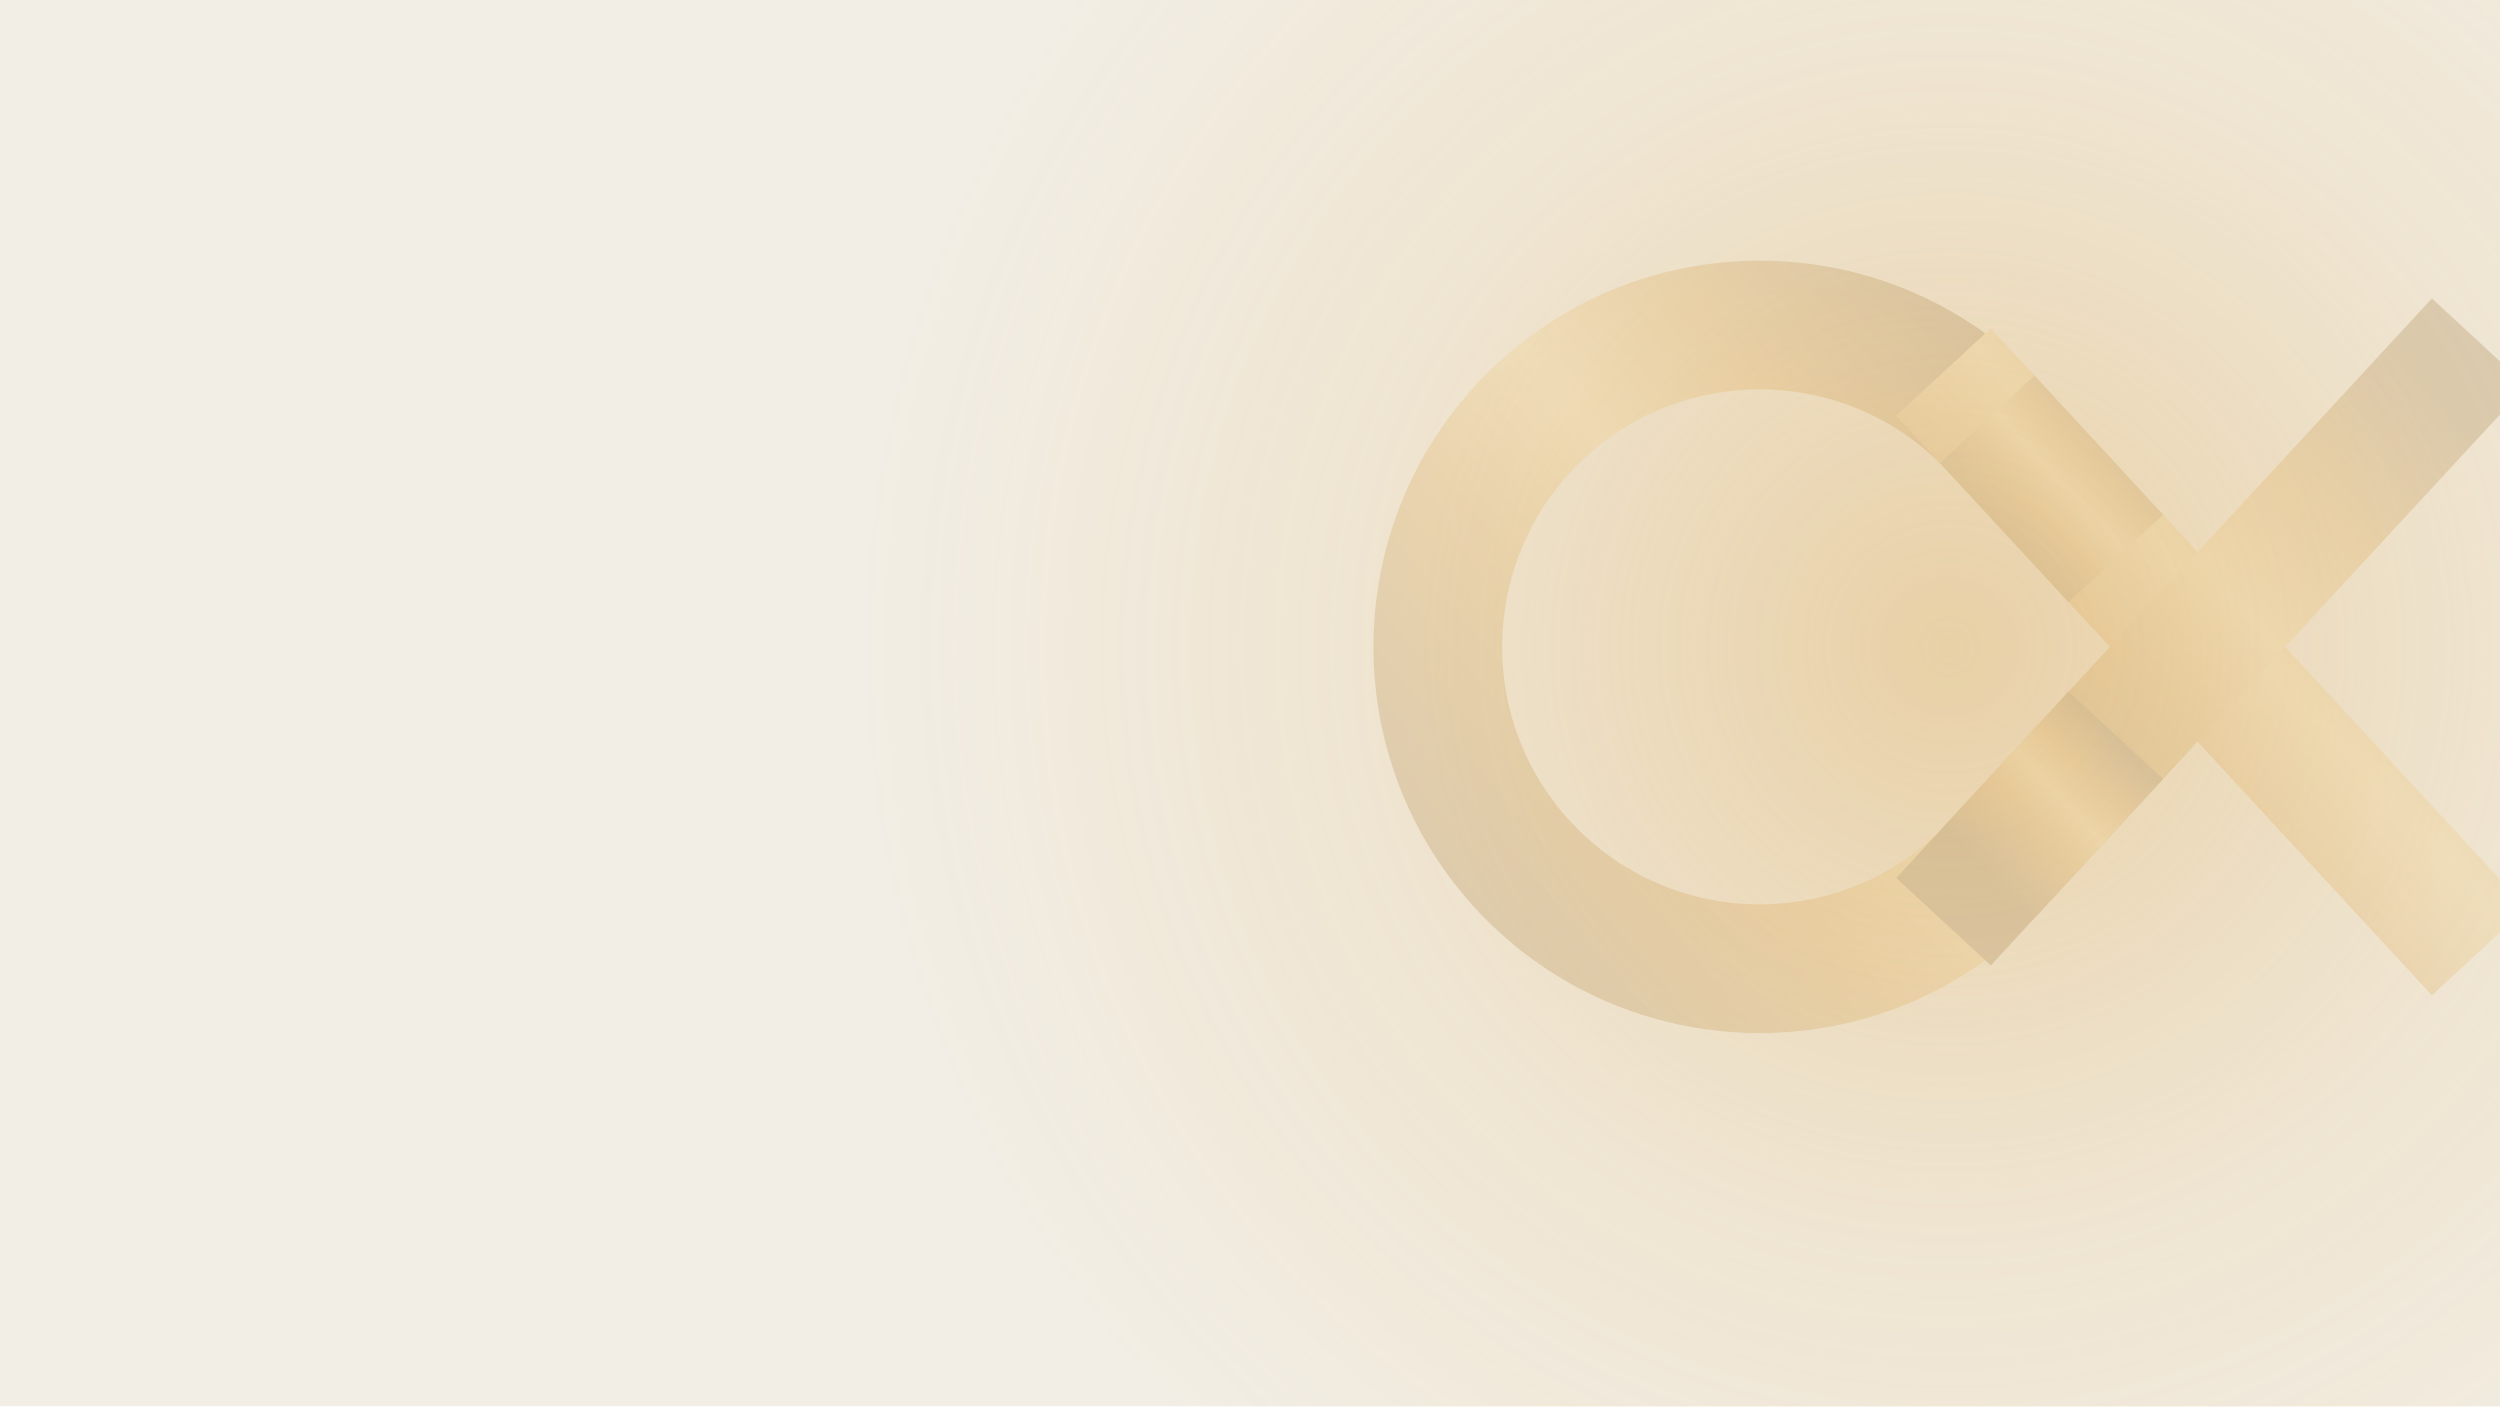
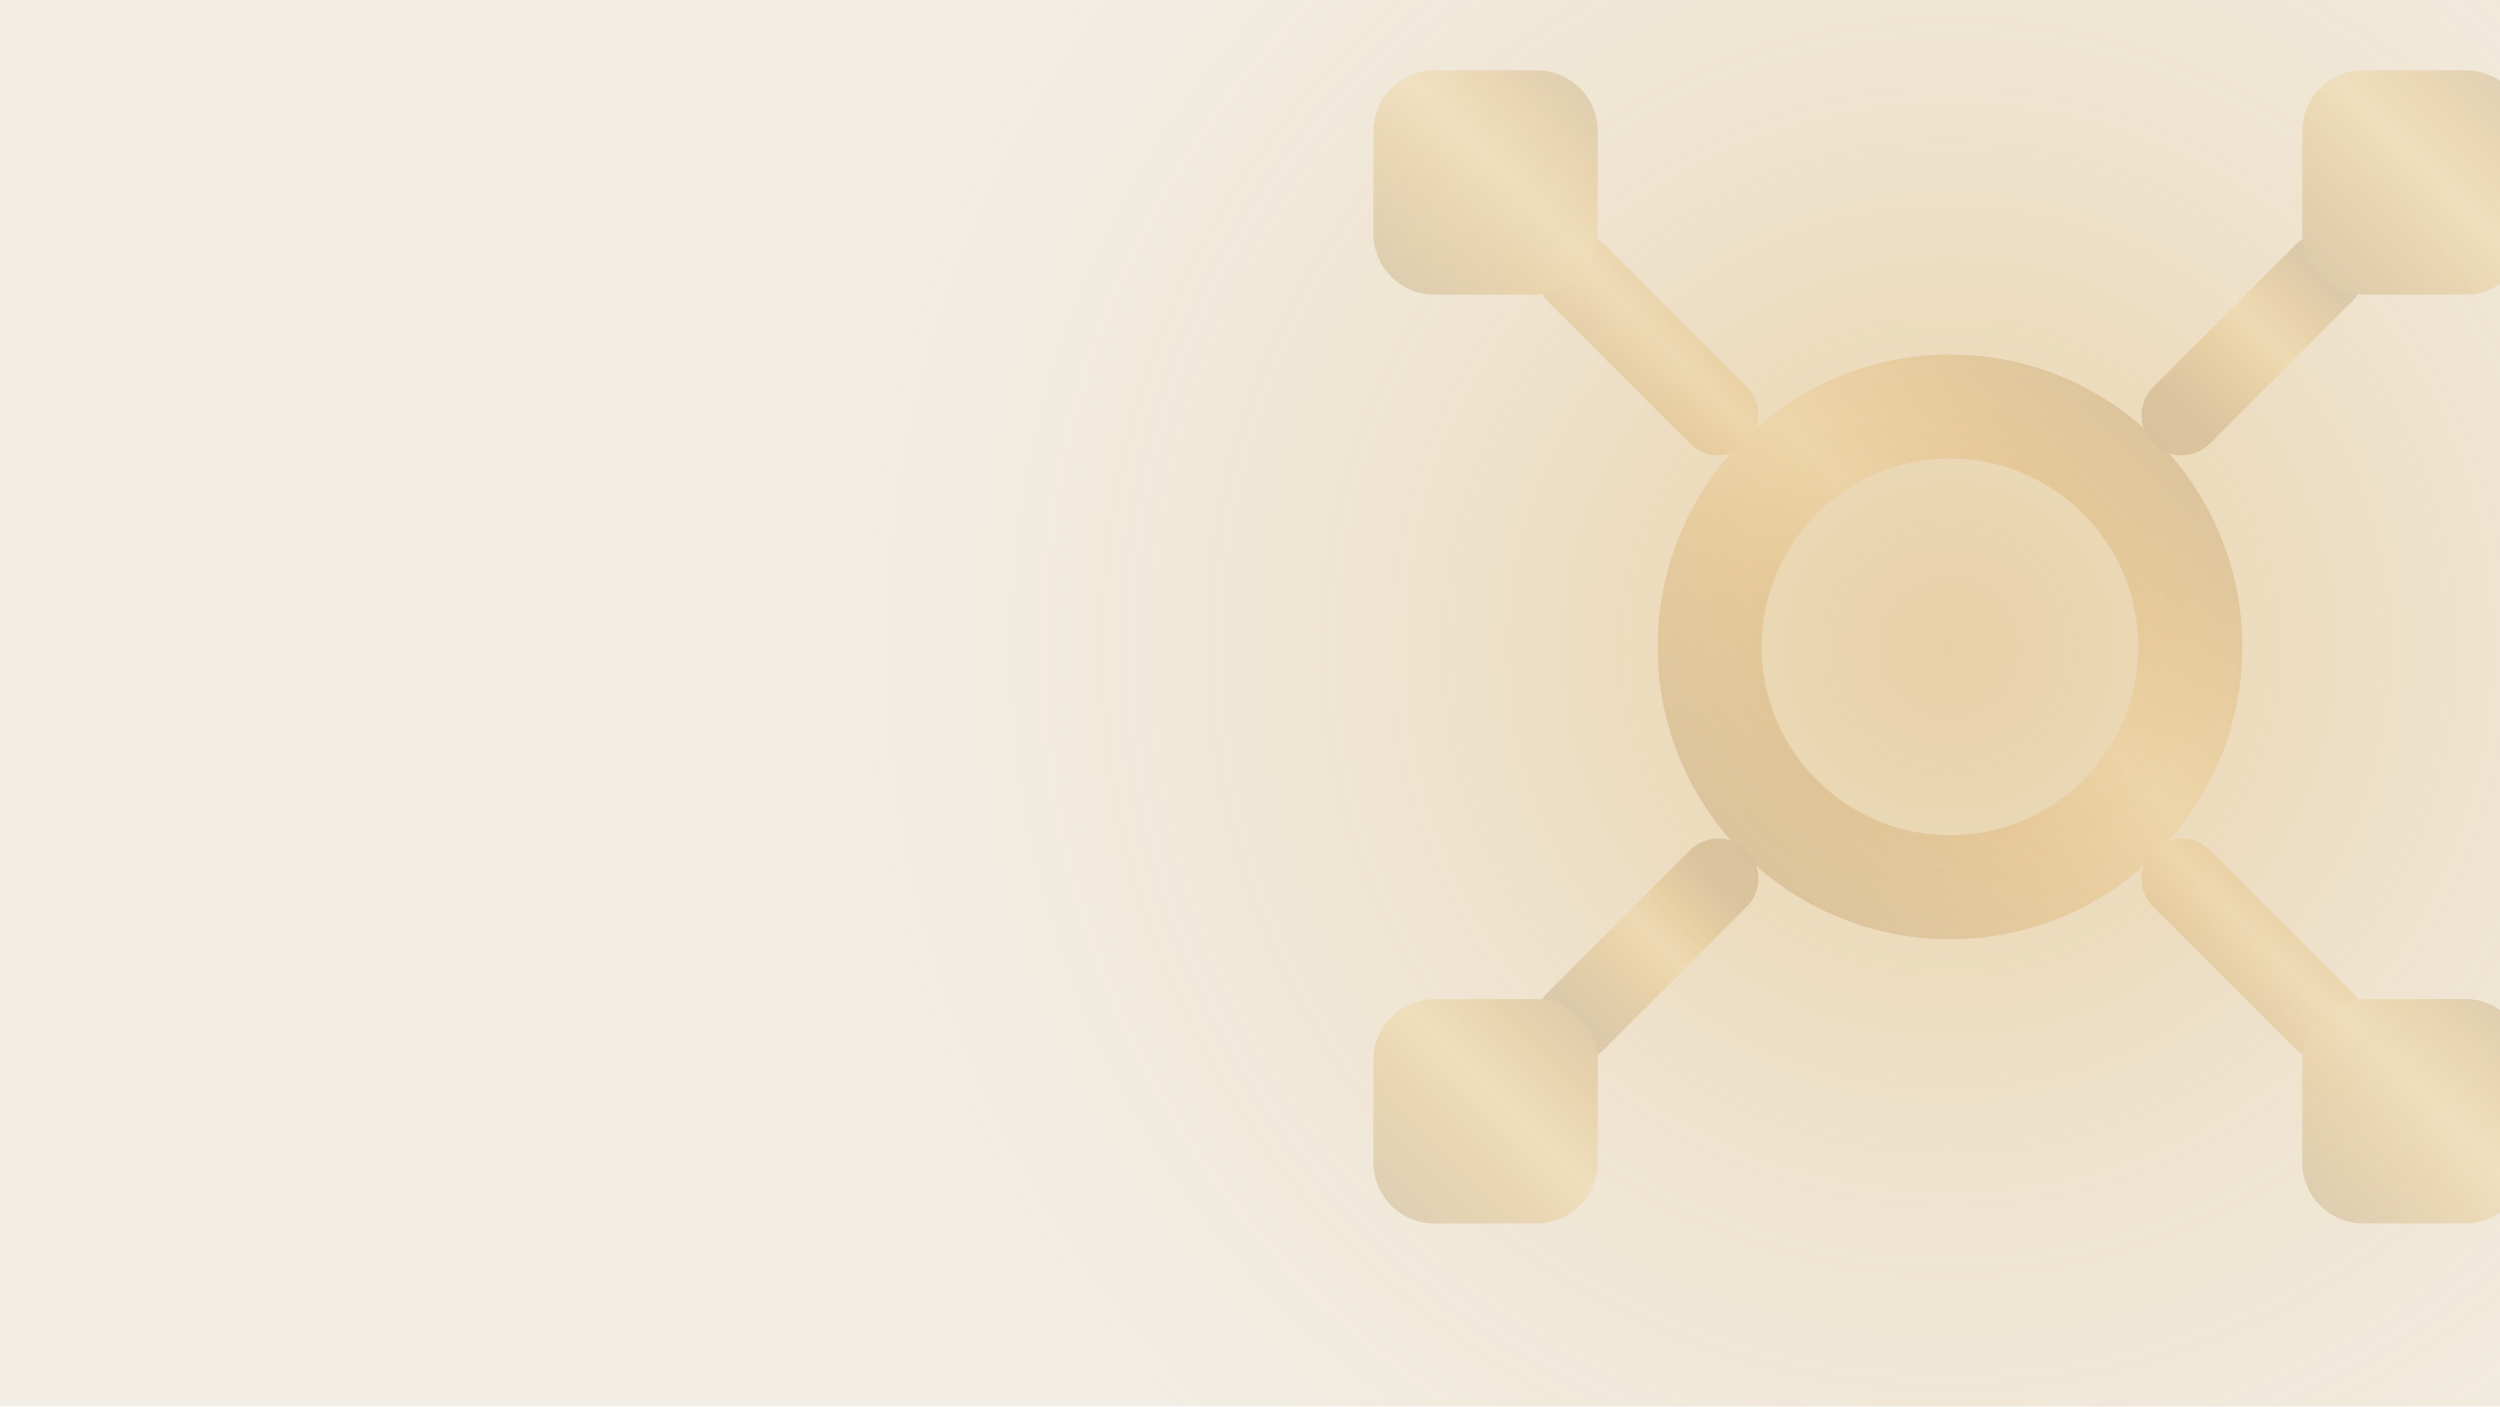
<svg xmlns="http://www.w3.org/2000/svg" width="5120" height="2880" viewBox="0 0 5120 2880">
  <defs>
-     <radialGradient id="g-s15">
+     <radialGradient id="g-s57">
      <stop offset="0" stop-color="#D6962C" stop-opacity="0.34" />
      <stop offset="0.5" stop-color="#D6962C" stop-opacity="0.119" />
      <stop offset="1" stop-color="#D6962C" stop-opacity="0" />
    </radialGradient>
-     <linearGradient id="sheen-s16" x1="0" y1="1" x2="1" y2="0">
+     <linearGradient id="sheen-s58" x1="0" y1="1" x2="1" y2="0">
      <stop offset="0" stop-color="#8B5E1A" />
      <stop offset="0.38" stop-color="#D6962C" />
      <stop offset="0.56" stop-color="#F1C364" />
      <stop offset="0.74" stop-color="#D6962C" />
      <stop offset="1" stop-color="#8B5E1A" />
    </linearGradient>
  </defs>
  <rect width="5120" height="2880" fill="#F2EEE5" />
-   <circle cx="3993.6" cy="1324.8" r="2243.5" fill="url(#g-s15)" />
-   <g opacity="0.2" transform="translate(3993.60,1324.80) rotate(0) scale(21.97042) translate(-62.745,-48.000)">
-     <g data-mark="continuous-ox">
-       <path data-part="o" pathLength="1" d="M66.213 26.787 A30 30 0 1 0 66.213 69.213" fill="none" stroke="url(#sheen-s16)" stroke-width="12" stroke-linecap="round" />
-       <path data-part="xa" pathLength="1" d="M66.213 26.787 L108 72" fill="none" stroke="url(#sheen-s16)" stroke-width="12" stroke-linecap="square" />
-       <path data-part="xb" pathLength="1" d="M108 24 L66.213 69.213" fill="none" stroke="url(#sheen-s16)" stroke-width="12" stroke-linecap="square" />
-       <path data-part="ga" pathLength="1" d="M66.213 26.787 L78.2 39.760" fill="none" stroke="url(#sheen-s16)" stroke-width="12" stroke-linecap="butt" />
-       <path data-part="gb" pathLength="1" d="M66.213 69.213 L78.2 56.240" fill="none" stroke="url(#sheen-s16)" stroke-width="12" stroke-linecap="butt" />
+   <circle cx="3993.6" cy="1324.8" r="2243.5" fill="url(#g-s57)" />
+   <g opacity="0.2" transform="translate(3993.60,1324.80) rotate(0) scale(32.80786) translate(-48.000,-48.000)">
+     <g data-mark="ox-graph">
+       <circle data-part="o" pathLength="1" cx="48" cy="48" r="15" fill="none" stroke="url(#sheen-s58)" stroke-width="6.5" />
+       <line data-part="e0" pathLength="1" x1="62.460" y1="62.460" x2="71.329" y2="71.329" stroke="url(#sheen-s58)" stroke-width="5" stroke-linecap="round" />
+       <line data-part="e1" pathLength="1" x1="33.540" y1="62.460" x2="24.671" y2="71.329" stroke="url(#sheen-s58)" stroke-width="5" stroke-linecap="round" />
+       <line data-part="e2" pathLength="1" x1="33.540" y1="33.540" x2="24.671" y2="24.671" stroke="url(#sheen-s58)" stroke-width="5" stroke-linecap="round" />
+       <line data-part="e3" pathLength="1" x1="62.460" y1="33.540" x2="71.329" y2="24.671" stroke="url(#sheen-s58)" stroke-width="5" stroke-linecap="round" />
+       <rect data-part="b0" x="69.991" y="69.991" width="14" height="14" rx="3.8" fill="url(#sheen-s58)" />
+       <rect data-part="b1" x="12.009" y="69.991" width="14" height="14" rx="3.8" fill="url(#sheen-s58)" />
+       <rect data-part="b2" x="12.009" y="12.009" width="14" height="14" rx="3.8" fill="url(#sheen-s58)" />
+       <rect data-part="b3" x="69.991" y="12.009" width="14" height="14" rx="3.8" fill="url(#sheen-s58)" />
    </g>
  </g>
</svg>
